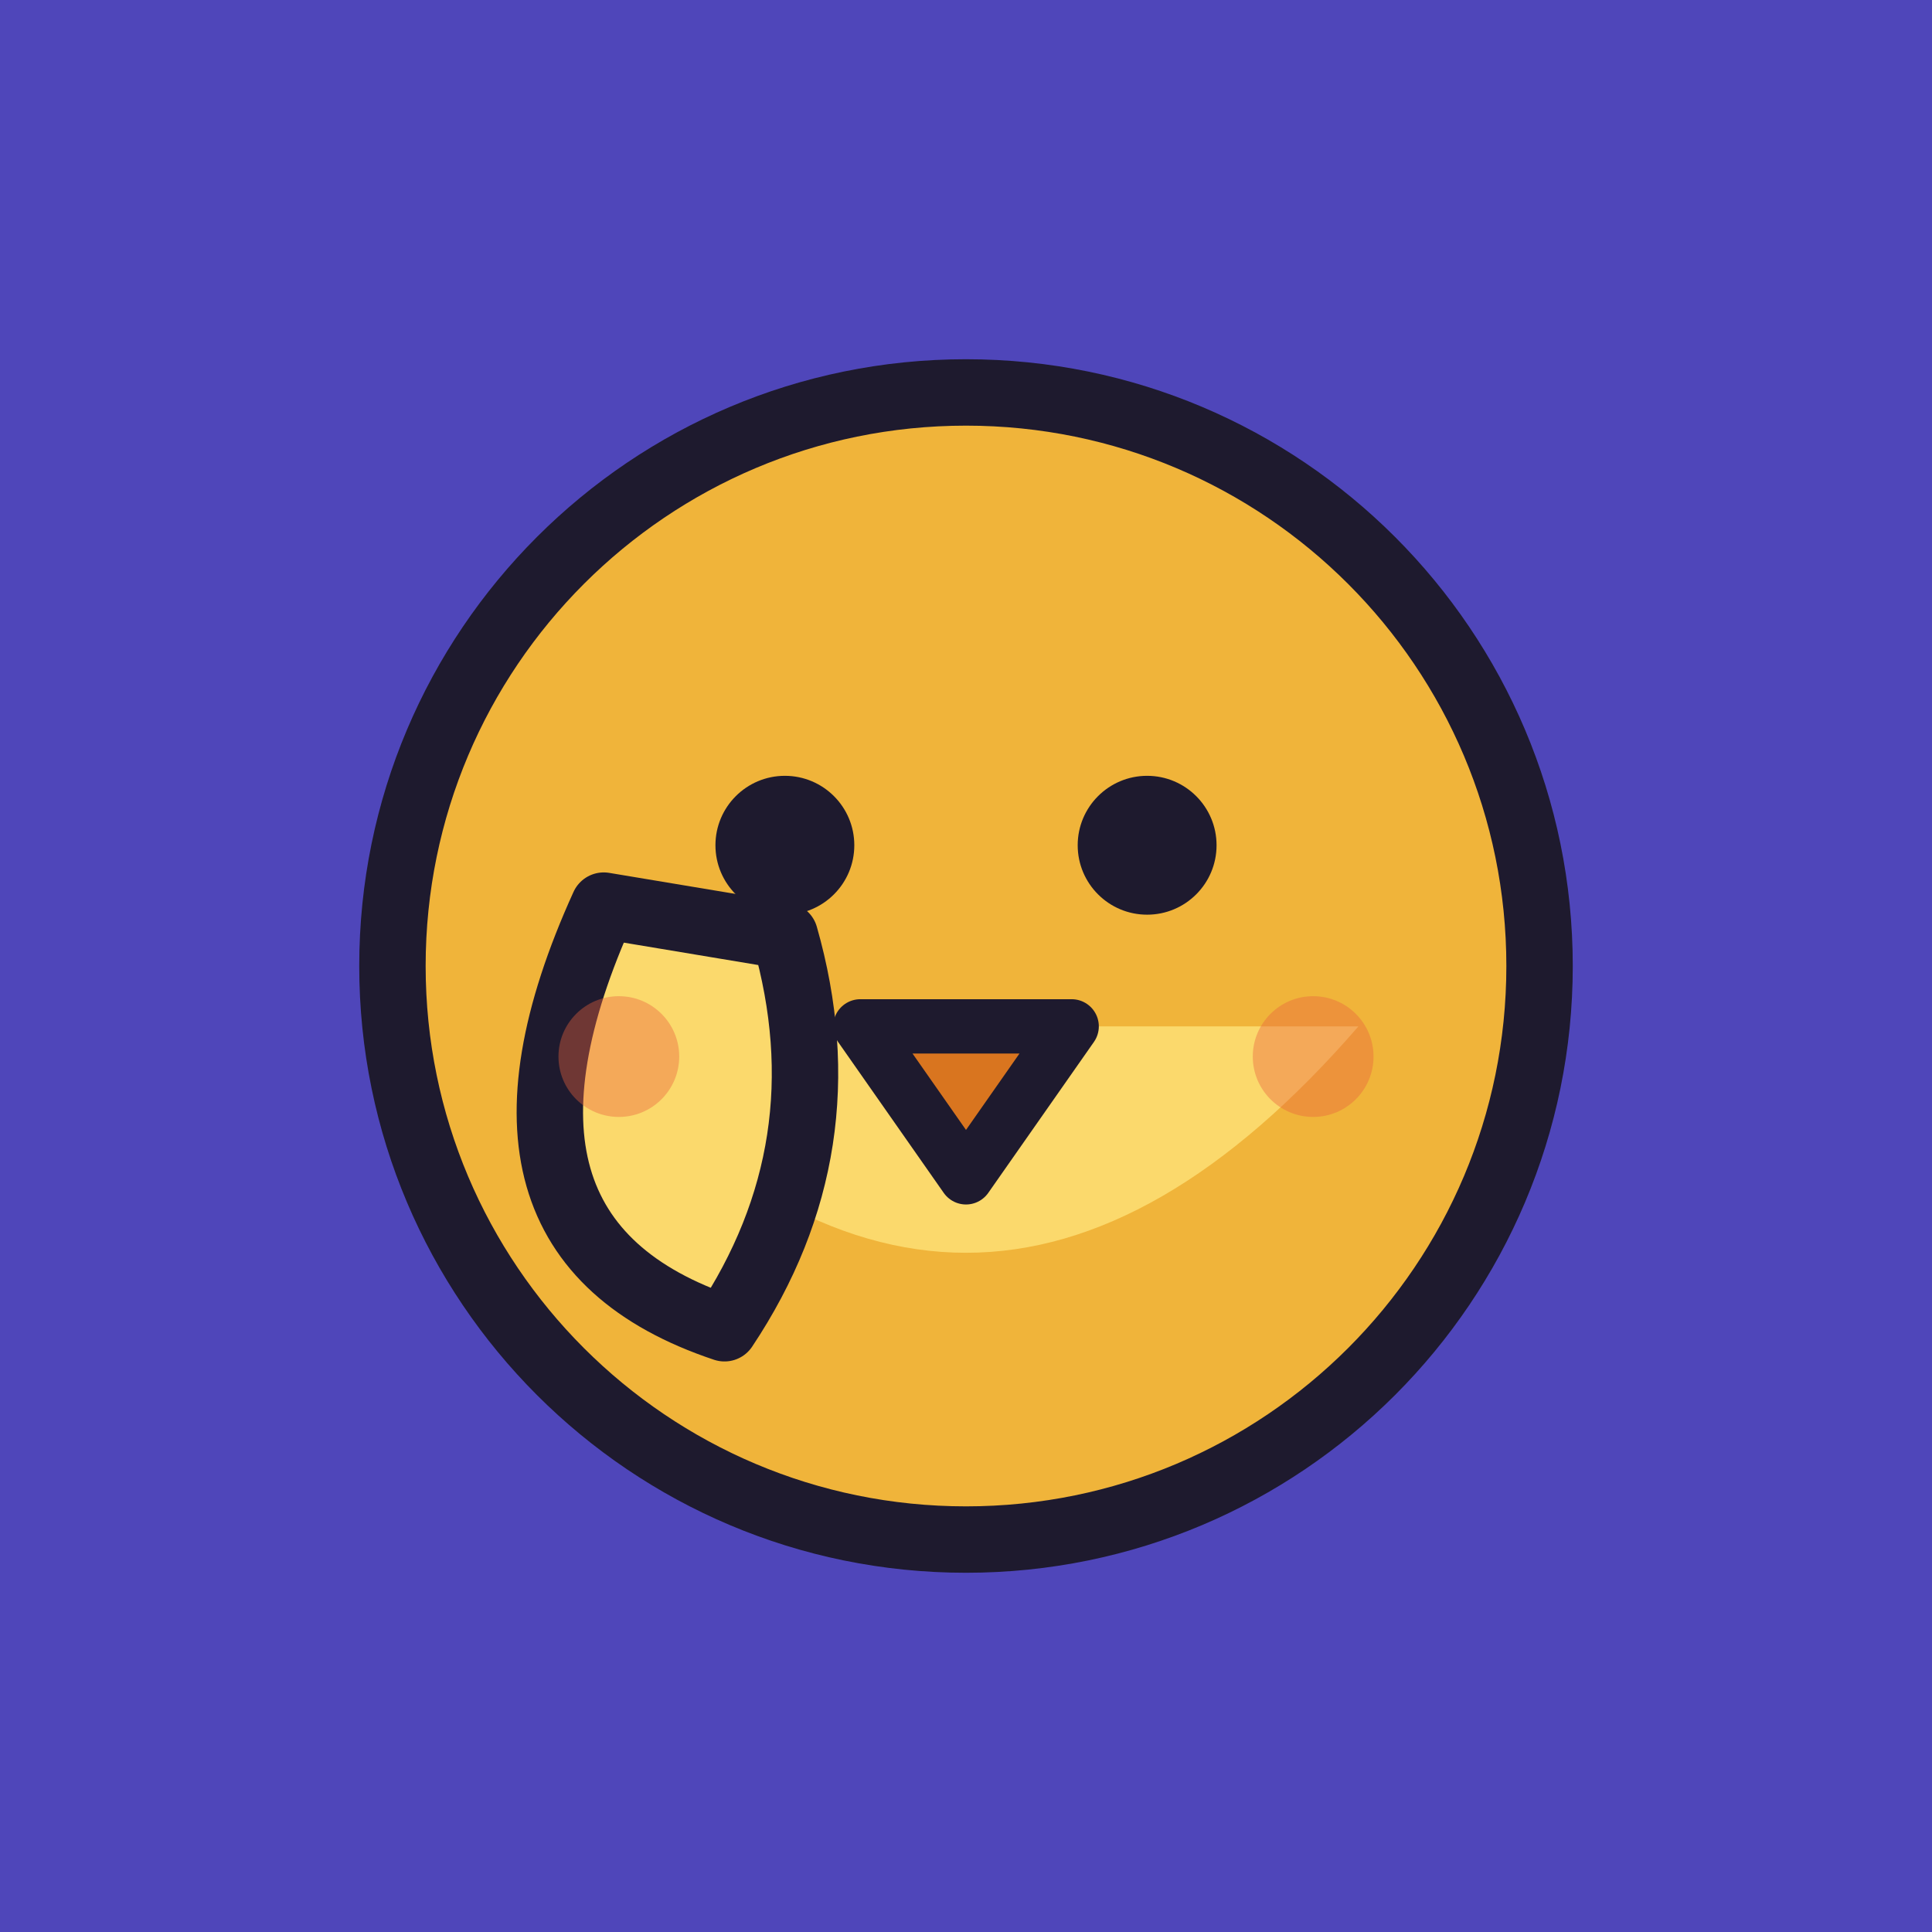
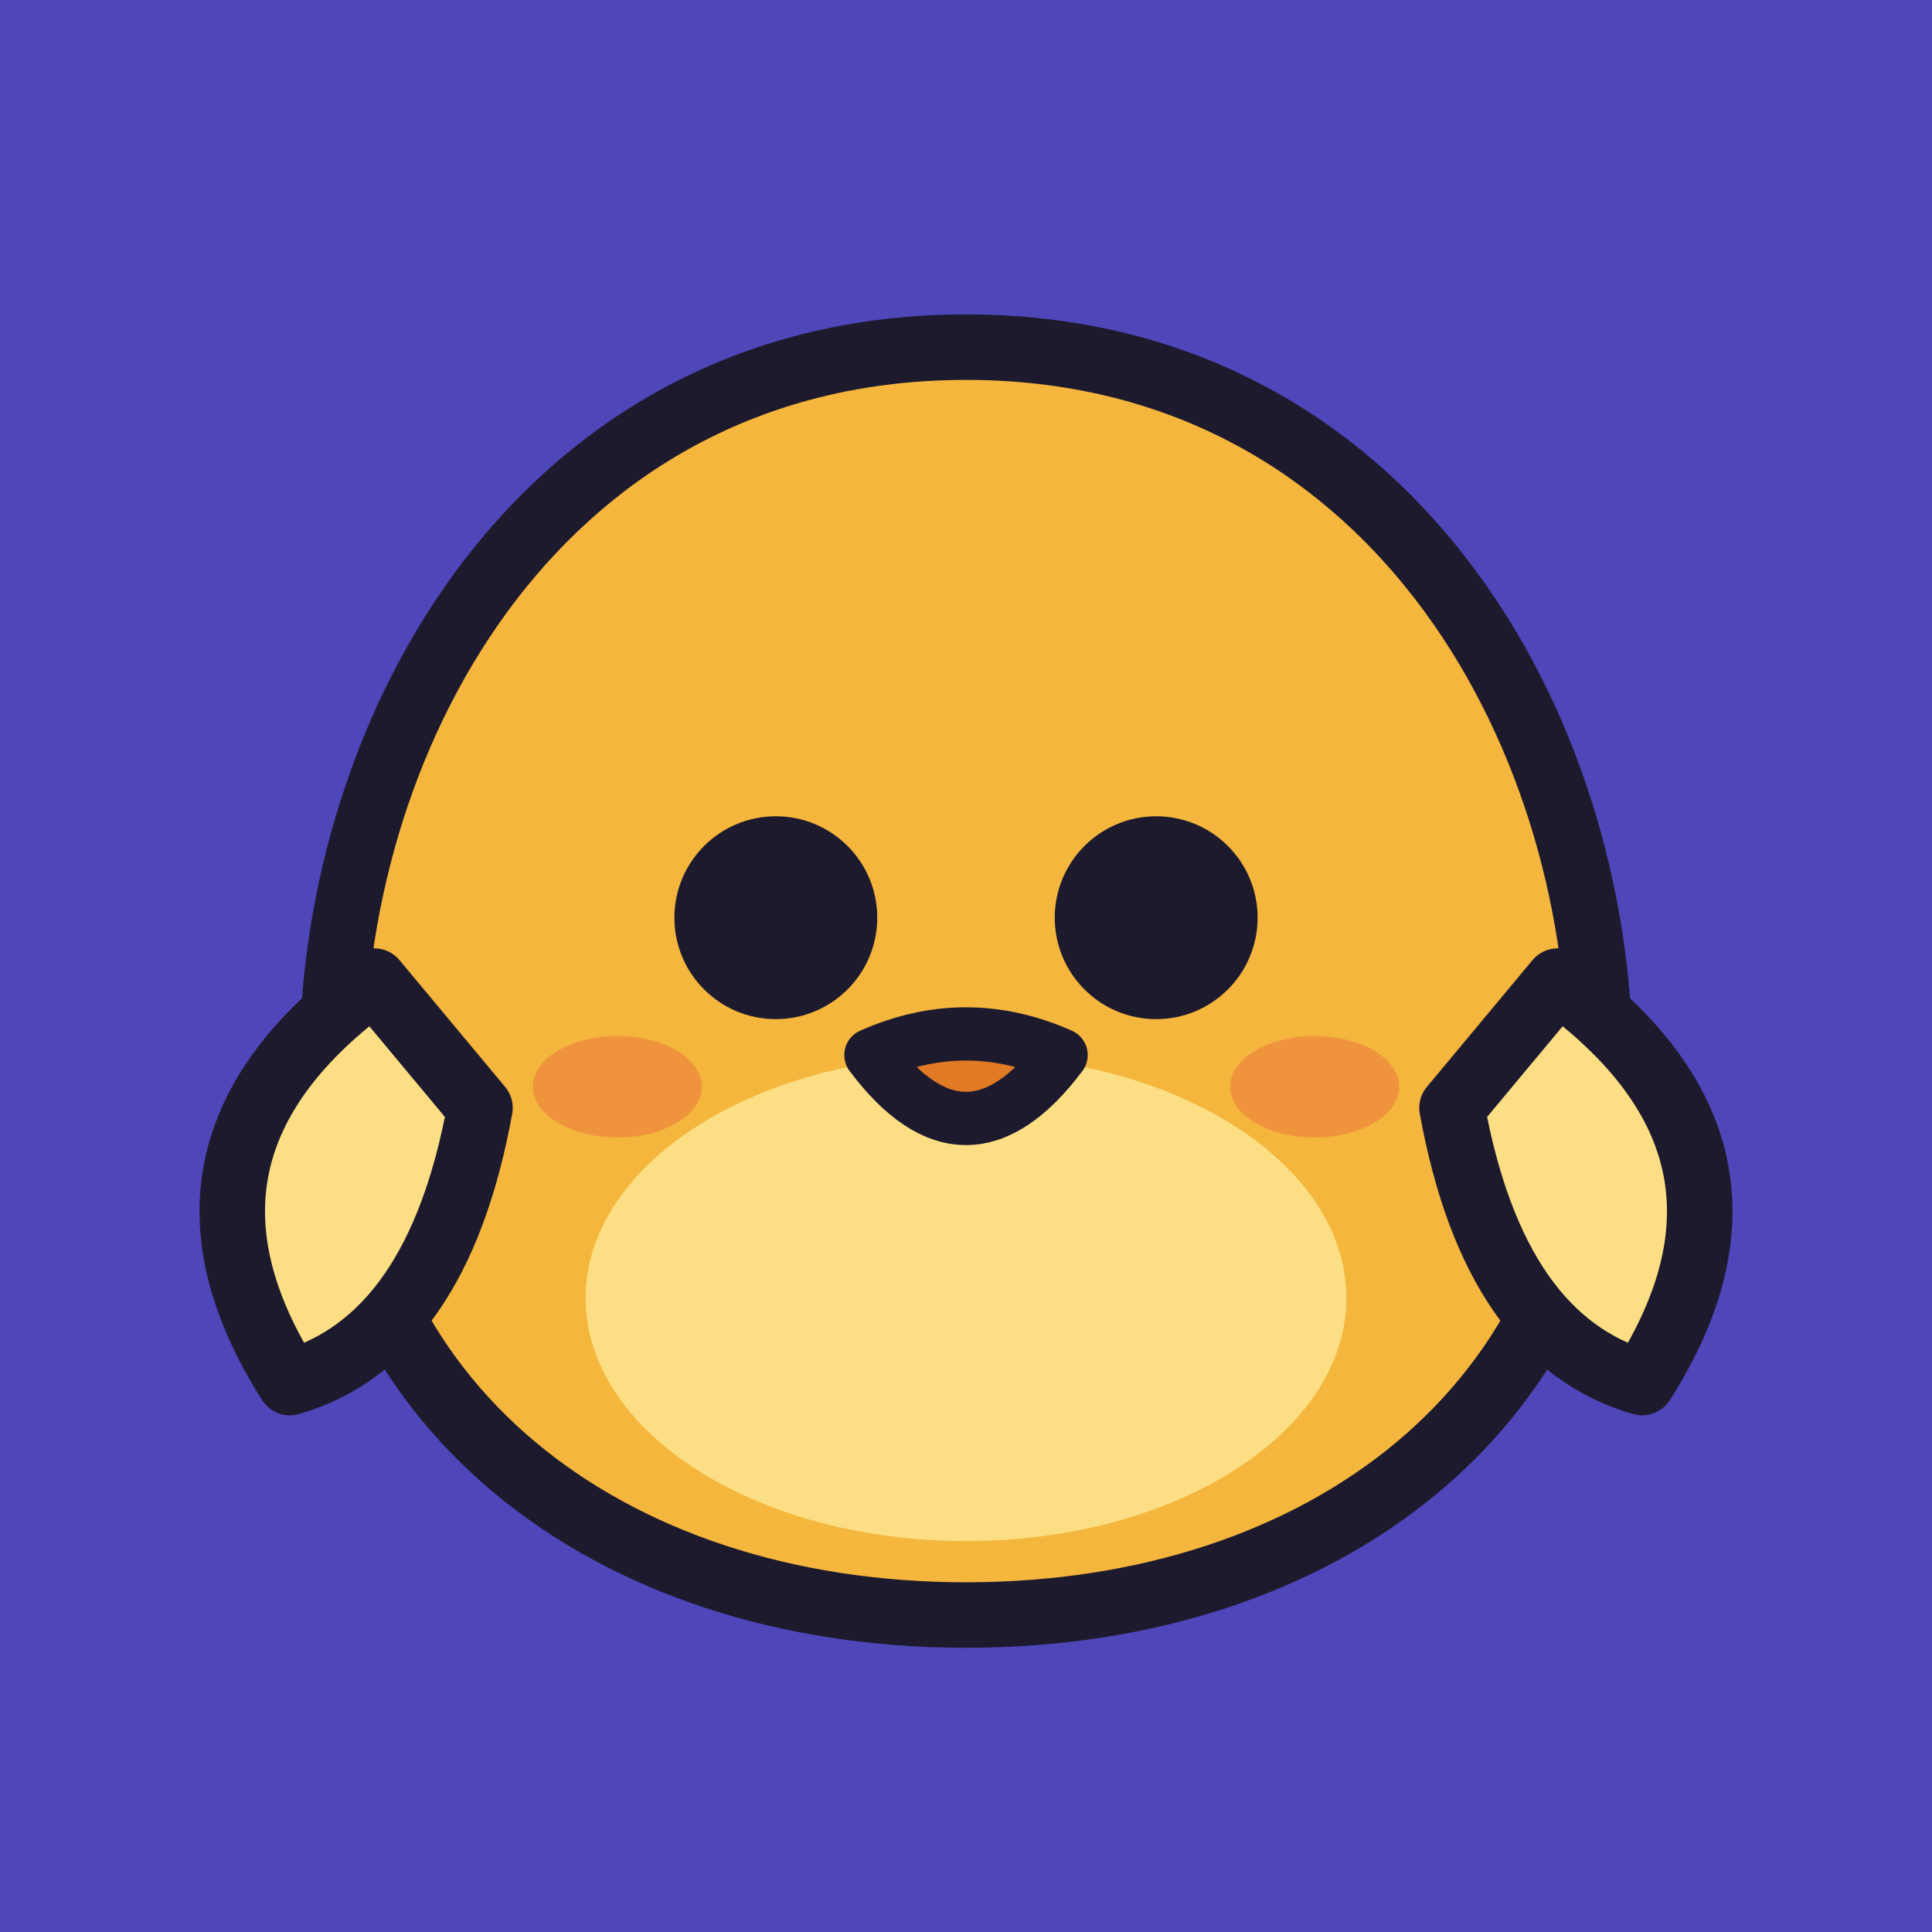
<svg xmlns="http://www.w3.org/2000/svg" viewBox="0 0 64 64" width="64" height="64">
  <rect width="64" height="64" fill="#4F46BA" />
-   <g stroke="#1E1A2E" stroke-width="2.2" stroke-linejoin="round">
-     <circle cx="32" cy="32" r="19" fill="#F0B43A" />
-     <path d="M19 34 Q 32 49 45 34" fill="#FBD96C" stroke="none" />
-     <path d="M20 30 Q 15 41 24 44 Q 28 38 26 31 Z" fill="#FBD96C" />
-     <circle cx="20.5" cy="35" r="2" fill="#E8623D" opacity="0.4" stroke="none" />
-     <circle cx="43.5" cy="35" r="2" fill="#E8623D" opacity="0.4" stroke="none" />
-     <circle cx="26" cy="28" r="2.3" fill="#1E1A2E" stroke="none" />
-     <circle cx="38" cy="28" r="2.3" fill="#1E1A2E" stroke="none" />
-     <path d="M28.5 34 L 35.5 34 L 32 39 Z" fill="#D9751F" stroke-width="1.8" />
+   <g transform="translate(-3 -9.5) scale(0.7)">
+     <path d="M50 30 C 70 30 80 48 80 64 C 80 80 67 90 50 90 C 33 90 20 80 20 64 C 20 48 30 30 50 30 Z" fill="#F4B63C" stroke="#1E1A2E" stroke-width="3.1" stroke-linejoin="round" />
+     <ellipse cx="50" cy="75" rx="18" ry="11.5" fill="#FCDF84" />
+     <circle cx="41" cy="57" r="4.8" fill="#1E1A2E" />
+     <circle cx="59" cy="57" r="4.8" fill="#1E1A2E" />
+     <path d="M45.5 63.5 Q 50 61.5 54.5 63.5 Q 50 69.5 45.5 63.5 Z" fill="#E07A24" stroke="#1E1A2E" stroke-width="2.52" stroke-linejoin="round" />
+     <ellipse cx="33.5" cy="65" rx="4" ry="2.4" fill="#E8623D" opacity="0.42" />
+     <ellipse cx="66.5" cy="65" rx="4" ry="2.4" fill="#E8623D" opacity="0.42" />
+     <path d="M22 60 Q 11 68 18 79 Q 25 77 27 66 Z" fill="#FCDF84" stroke="#1E1A2E" stroke-width="3.1" stroke-linejoin="round" />
+     <path d="M78 60 Q 89 68 82 79 Q 75 77 73 66 Z" fill="#FCDF84" stroke="#1E1A2E" stroke-width="3.1" stroke-linejoin="round" />
  </g>
</svg>
